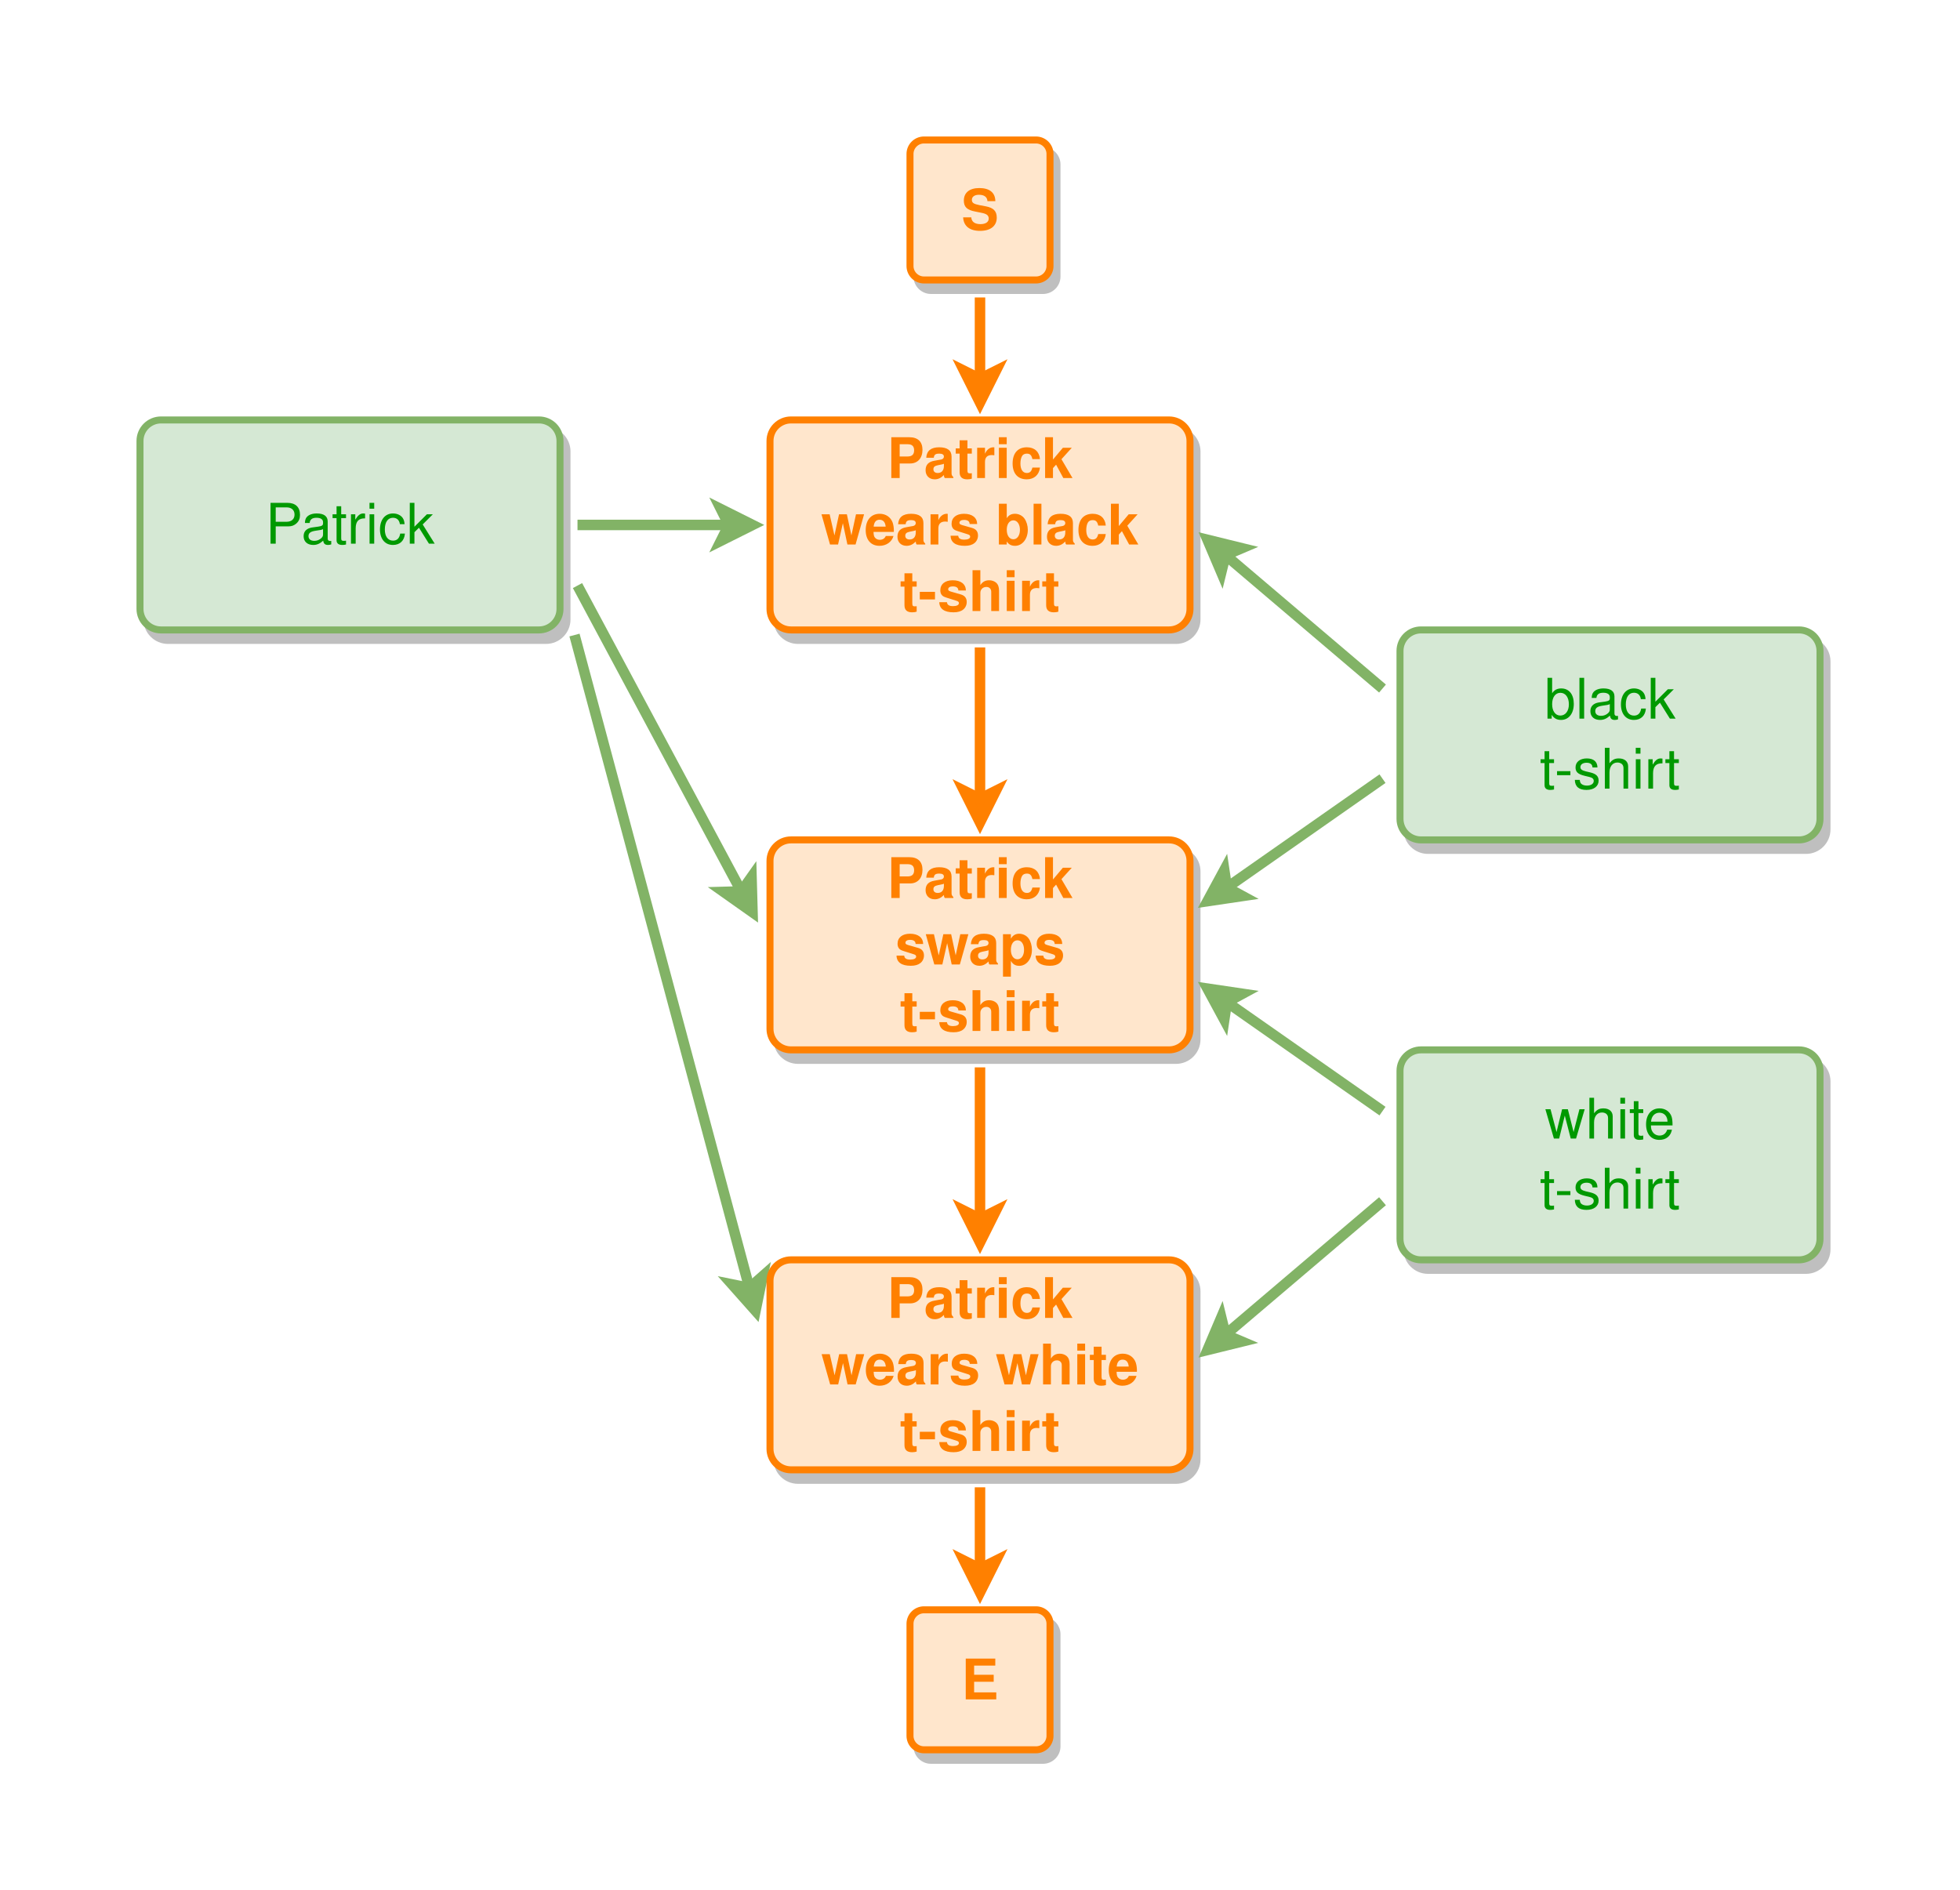
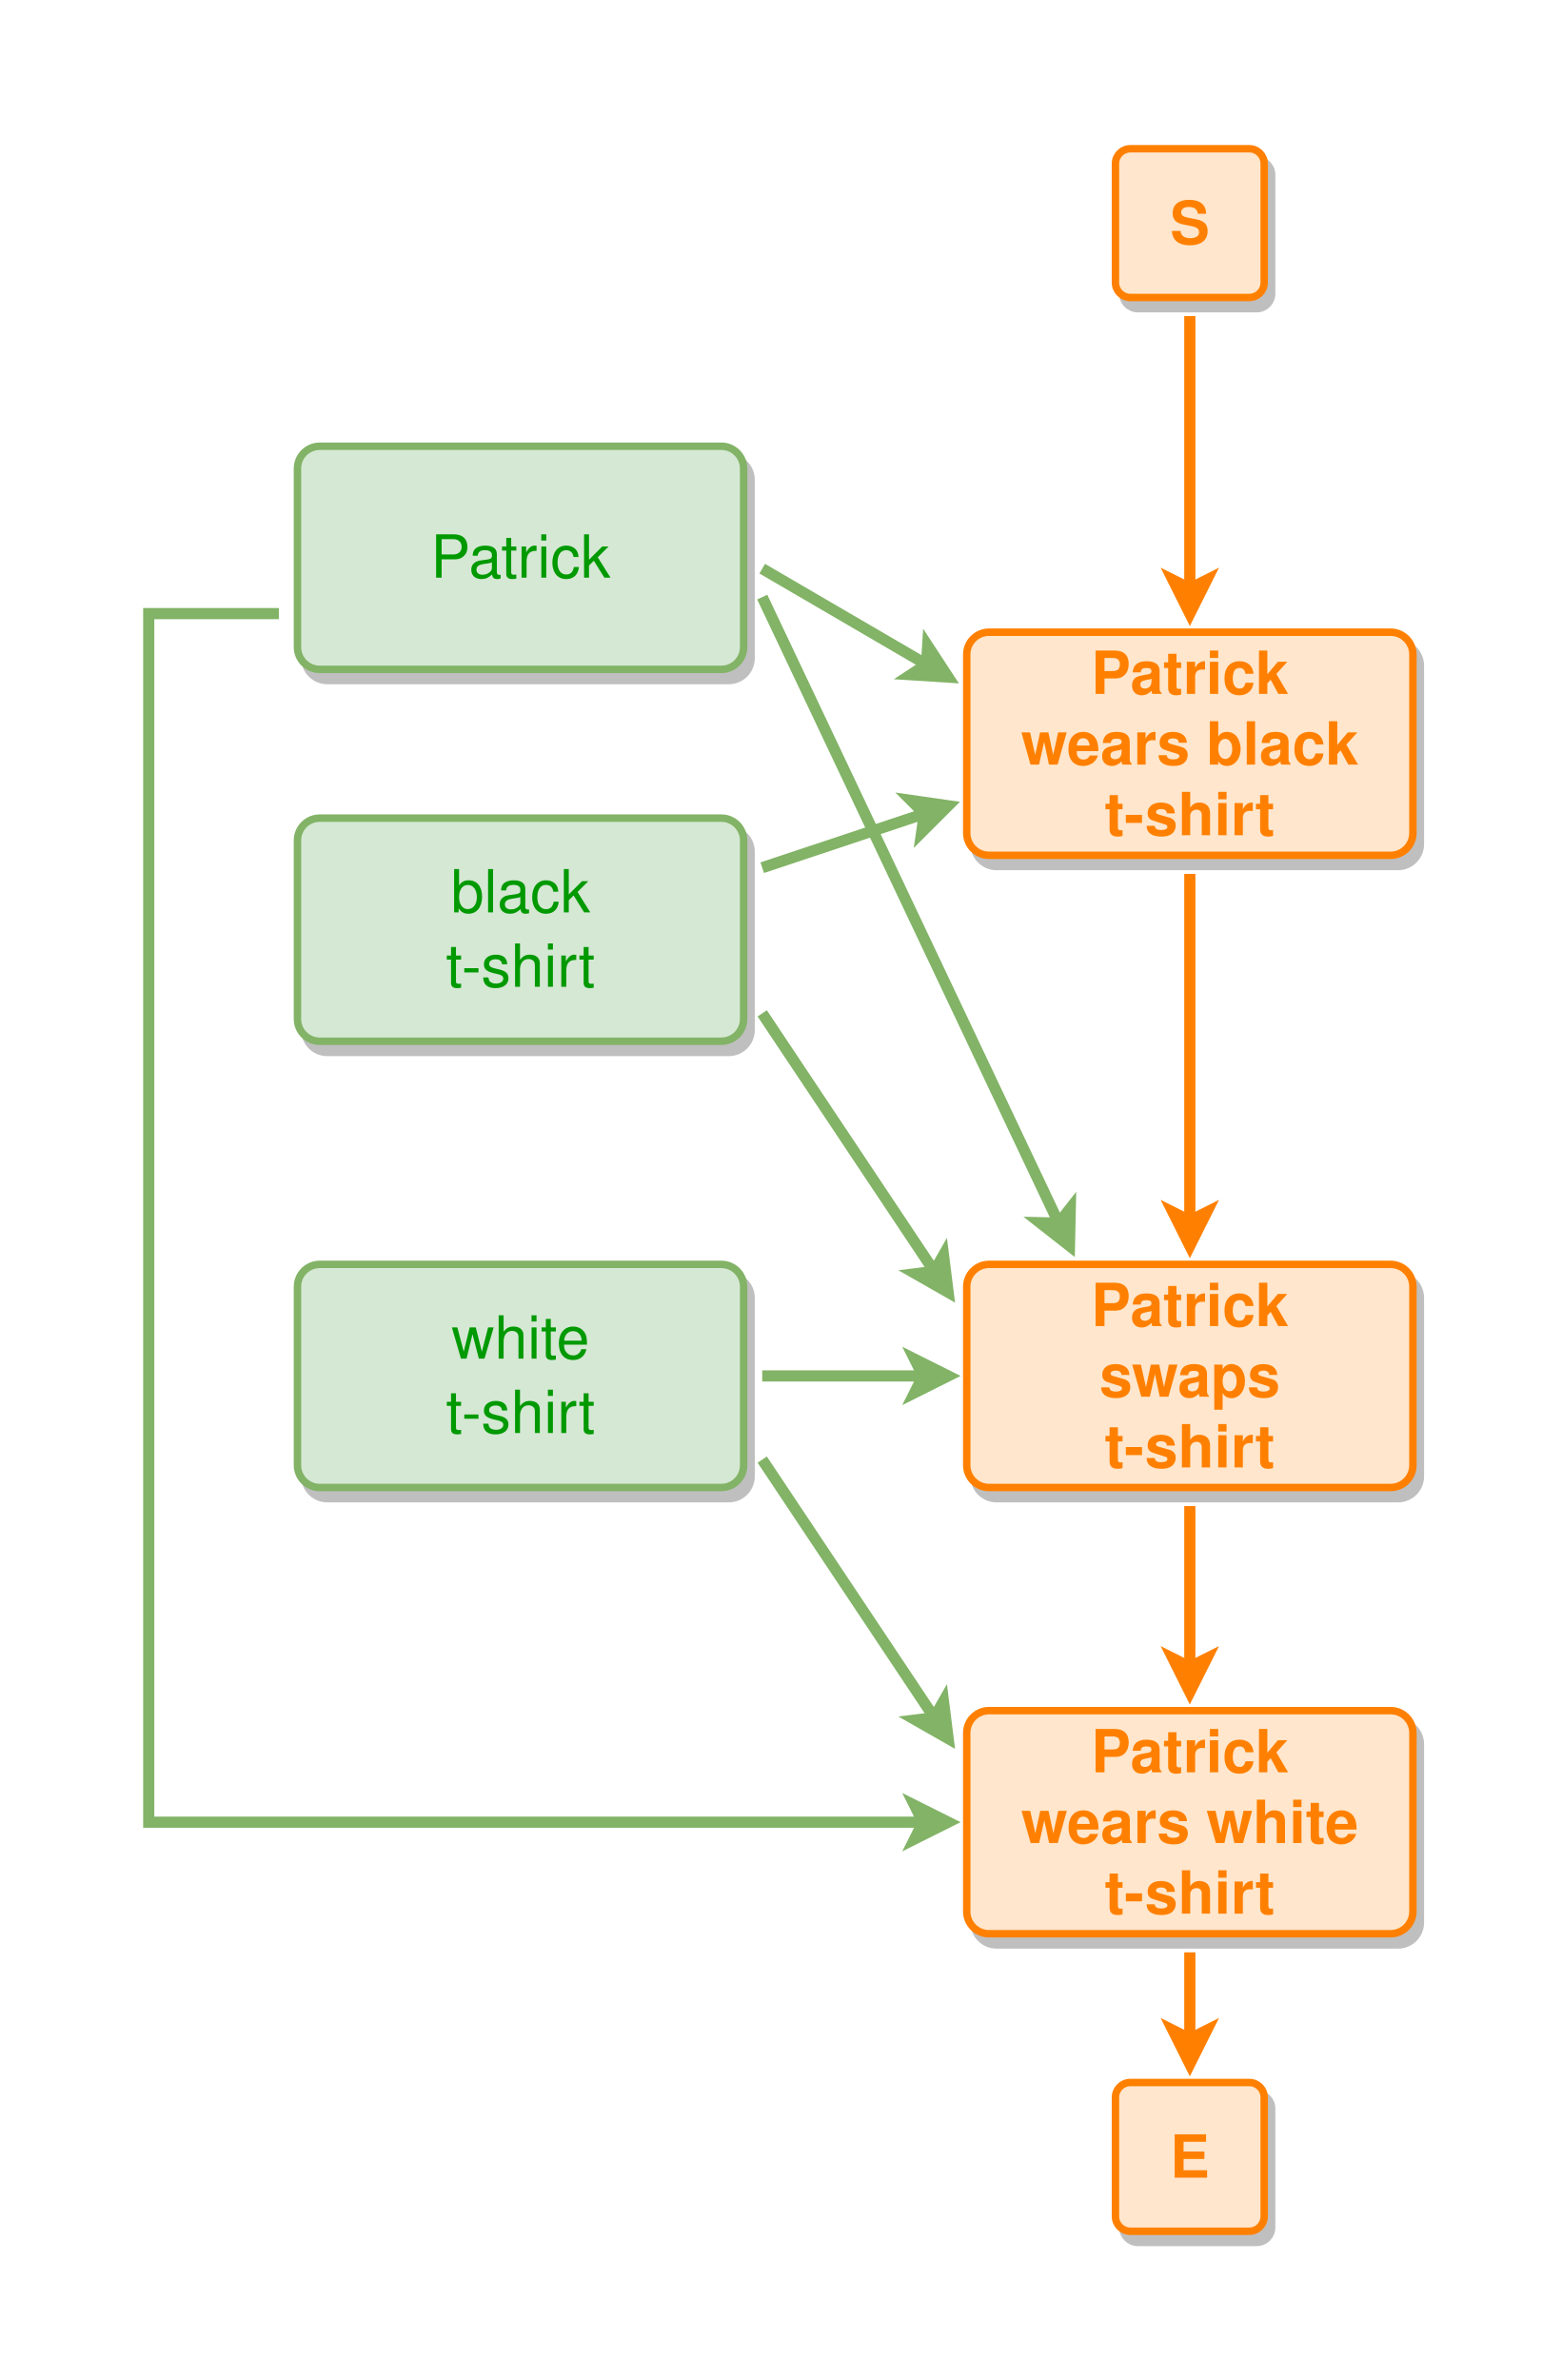
- <svg xmlns="http://www.w3.org/2000/svg" width="560" height="540" viewBox="0 0 560 540">
+ <svg xmlns="http://www.w3.org/2000/svg" width="420" height="640" viewBox="0 0 420 640">
  <defs>
  </defs>
  <g id="container-shells">
  </g>
  <g id="node-shadows">
-     <rect x="220" y="120" width="120" height="60" rx="6" ry="6" fill="#000000" stroke="#000000" stroke-width="2" opacity="0.25" transform="translate(2,3)" />
-     <rect x="220" y="240" width="120" height="60" rx="6" ry="6" fill="#000000" stroke="#000000" stroke-width="2" opacity="0.25" transform="translate(2,3)" />
-     <rect x="220" y="360" width="120" height="60" rx="6" ry="6" fill="#000000" stroke="#000000" stroke-width="2" opacity="0.25" transform="translate(2,3)" />
-     <rect x="40" y="120" width="120" height="60" rx="6" ry="6" fill="#000000" stroke="#000000" stroke-width="2" opacity="0.25" transform="translate(2,3)" />
-     <rect x="400" y="180" width="120" height="60" rx="6" ry="6" fill="#000000" stroke="#000000" stroke-width="2" opacity="0.25" transform="translate(2,3)" />
-     <rect x="400" y="300" width="120" height="60" rx="6" ry="6" fill="#000000" stroke="#000000" stroke-width="2" opacity="0.25" transform="translate(2,3)" />
-     <rect x="260" y="40" width="40" height="40" rx="4" ry="4" fill="#000000" stroke="#000000" stroke-width="2" opacity="0.25" transform="translate(2,3)" />
-     <rect x="260" y="460" width="40" height="40" rx="4" ry="4" fill="#000000" stroke="#000000" stroke-width="2" opacity="0.25" transform="translate(2,3)" />
+     <rect x="260" y="170" width="120" height="60" rx="6" ry="6" fill="#000000" stroke="#000000" stroke-width="2" opacity="0.25" transform="translate(2,3)" />
+     <rect x="260" y="340" width="120" height="60" rx="6" ry="6" fill="#000000" stroke="#000000" stroke-width="2" opacity="0.25" transform="translate(2,3)" />
+     <rect x="260" y="460" width="120" height="60" rx="6" ry="6" fill="#000000" stroke="#000000" stroke-width="2" opacity="0.25" transform="translate(2,3)" />
+     <rect x="80" y="120" width="120" height="60" rx="6" ry="6" fill="#000000" stroke="#000000" stroke-width="2" opacity="0.25" transform="translate(2,3)" />
+     <rect x="80" y="220" width="120" height="60" rx="6" ry="6" fill="#000000" stroke="#000000" stroke-width="2" opacity="0.25" transform="translate(2,3)" />
+     <rect x="80" y="340" width="120" height="60" rx="6" ry="6" fill="#000000" stroke="#000000" stroke-width="2" opacity="0.25" transform="translate(2,3)" />
+     <rect x="300" y="40" width="40" height="40" rx="4" ry="4" fill="#000000" stroke="#000000" stroke-width="2" opacity="0.25" transform="translate(2,3)" />
+     <rect x="300" y="560" width="40" height="40" rx="4" ry="4" fill="#000000" stroke="#000000" stroke-width="2" opacity="0.25" transform="translate(2,3)" />
  </g>
  <g id="edges">
    <g class="edge" data-edge-idx="0" data-edge-base="leadsto" data-edge-from="1" data-edge-to="2">
-       <line x1="280.00" y1="185.00" x2="280.00" y2="228.25" stroke="#ff8000" stroke-width="3" />
-       <path d="M 280.00 235.00 L 275.50 226.00 L 280.00 228.25 L 284.50 226.00 Z" fill="#ff8000" stroke="#ff8000" stroke-width="3" stroke-miterlimit="10" />
+       <line x1="320.00" y1="235.00" x2="320.00" y2="328.25" stroke="#ff8000" stroke-width="3" />
+       <path d="M 320.00 335.00 L 315.50 326.00 L 320.00 328.25 L 324.50 326.00 Z" fill="#ff8000" stroke="#ff8000" stroke-width="3" stroke-miterlimit="10" />
    </g>
    <g class="edge" data-edge-idx="1" data-edge-base="leadsto" data-edge-from="2" data-edge-to="3">
-       <line x1="280.00" y1="305.00" x2="280.00" y2="348.25" stroke="#ff8000" stroke-width="3" />
-       <path d="M 280.00 355.00 L 275.50 346.00 L 280.00 348.25 L 284.50 346.00 Z" fill="#ff8000" stroke="#ff8000" stroke-width="3" stroke-miterlimit="10" />
+       <line x1="320.00" y1="405.00" x2="320.00" y2="448.25" stroke="#ff8000" stroke-width="3" />
+       <path d="M 320.00 455.00 L 315.50 446.00 L 320.00 448.25 L 324.50 446.00 Z" fill="#ff8000" stroke="#ff8000" stroke-width="3" stroke-miterlimit="10" />
    </g>
-     <g class="edge" data-edge-idx="2" data-edge-base="leadsto" data-edge-from="3" data-edge-to="8">
-       <line x1="280.00" y1="425.00" x2="280.00" y2="448.25" stroke="#ff8000" stroke-width="3" />
-       <path d="M 280.00 455.00 L 275.50 446.00 L 280.00 448.25 L 284.50 446.00 Z" fill="#ff8000" stroke="#ff8000" stroke-width="3" stroke-miterlimit="10" />
+     <g class="edge" data-edge-idx="2" data-edge-base="partof" data-edge-from="4" data-edge-to="1">
+       <line x1="205.00" y1="152.92" x2="249.17" y2="178.68" stroke="#82b366" stroke-width="3" />
+       <path d="M 255.00 182.08 L 244.96 181.44 L 249.17 178.68 L 249.49 173.66 Z" fill="#82b366" stroke="#82b366" stroke-width="3" stroke-miterlimit="10" />
    </g>
-     <g class="edge" data-edge-idx="3" data-edge-base="partof" data-edge-from="4" data-edge-to="1">
-       <line x1="165.00" y1="150.00" x2="208.25" y2="150.00" stroke="#82b366" stroke-width="3" />
-       <path d="M 215.00 150.00 L 206.00 154.50 L 208.25 150.00 L 206.00 145.50 Z" fill="#82b366" stroke="#82b366" stroke-width="3" stroke-miterlimit="10" />
+     <g class="edge" data-edge-idx="3" data-edge-base="partof" data-edge-from="4" data-edge-to="2">
+       <line x1="205.00" y1="160.56" x2="284.74" y2="328.90" stroke="#82b366" stroke-width="3" />
+       <path d="M 287.63 335.00 L 279.71 328.79 L 284.74 328.90 L 287.85 324.94 Z" fill="#82b366" stroke="#82b366" stroke-width="3" stroke-miterlimit="10" />
    </g>
-     <g class="edge" data-edge-idx="4" data-edge-base="partof" data-edge-from="4" data-edge-to="2">
-       <line x1="165.00" y1="167.33" x2="211.81" y2="254.72" stroke="#82b366" stroke-width="3" />
-       <path d="M 215.00 260.67 L 206.78 254.86 L 211.81 254.72 L 214.72 250.61 Z" fill="#82b366" stroke="#82b366" stroke-width="3" stroke-miterlimit="10" />
+     <g class="edge" data-edge-idx="4" data-edge-base="partof" data-edge-from="4" data-edge-to="3">
+       <polyline points="75.00,165.00 40,165 40,490 248.25,490.00" fill="none" stroke="#82b366" stroke-width="3" />
+       <path d="M 255.00 490.00 L 246.00 494.50 L 248.25 490.00 L 246.00 485.50 Z" fill="#82b366" stroke="#82b366" stroke-width="3" stroke-miterlimit="10" />
    </g>
-     <g class="edge" data-edge-idx="5" data-edge-base="partof" data-edge-from="4" data-edge-to="3">
-       <line x1="164.14" y1="181.46" x2="214.11" y2="368.02" stroke="#82b366" stroke-width="3" />
-       <path d="M 215.86 374.54 L 209.18 367.02 L 214.11 368.02 L 217.88 364.69 Z" fill="#82b366" stroke="#82b366" stroke-width="3" stroke-miterlimit="10" />
+     <g class="edge" data-edge-idx="5" data-edge-base="partof" data-edge-from="5" data-edge-to="1">
+       <line x1="205.00" y1="233.33" x2="248.60" y2="218.80" stroke="#82b366" stroke-width="3" />
+       <path d="M 255.00 216.67 L 247.88 223.78 L 248.60 218.80 L 245.04 215.24 Z" fill="#82b366" stroke="#82b366" stroke-width="3" stroke-miterlimit="10" />
    </g>
-     <g class="edge" data-edge-idx="6" data-edge-base="partof" data-edge-from="5" data-edge-to="1">
-       <line x1="395.00" y1="196.75" x2="350.14" y2="158.62" stroke="#82b366" stroke-width="3" />
-       <path d="M 345.00 154.25 L 354.77 156.65 L 350.14 158.62 L 348.94 163.51 Z" fill="#82b366" stroke="#82b366" stroke-width="3" stroke-miterlimit="10" />
+     <g class="edge" data-edge-idx="6" data-edge-base="partof" data-edge-from="5" data-edge-to="2">
+       <line x1="205.00" y1="272.50" x2="251.26" y2="341.88" stroke="#82b366" stroke-width="3" />
+       <path d="M 255.00 347.50 L 246.26 342.51 L 251.26 341.88 L 253.75 337.52 Z" fill="#82b366" stroke="#82b366" stroke-width="3" stroke-miterlimit="10" />
    </g>
-     <g class="edge" data-edge-idx="7" data-edge-base="partof" data-edge-from="5" data-edge-to="2">
-       <line x1="395.00" y1="222.50" x2="350.53" y2="253.63" stroke="#82b366" stroke-width="3" />
-       <path d="M 345.00 257.50 L 349.79 248.65 L 350.53 253.63 L 354.95 256.03 Z" fill="#82b366" stroke="#82b366" stroke-width="3" stroke-miterlimit="10" />
+     <g class="edge" data-edge-idx="7" data-edge-base="partof" data-edge-from="6" data-edge-to="2">
+       <line x1="205.00" y1="370.00" x2="248.25" y2="370.00" stroke="#82b366" stroke-width="3" />
+       <path d="M 255.00 370.00 L 246.00 374.50 L 248.25 370.00 L 246.00 365.50 Z" fill="#82b366" stroke="#82b366" stroke-width="3" stroke-miterlimit="10" />
    </g>
-     <g class="edge" data-edge-idx="8" data-edge-base="partof" data-edge-from="6" data-edge-to="2">
-       <line x1="395.00" y1="317.50" x2="350.53" y2="286.37" stroke="#82b366" stroke-width="3" />
-       <path d="M 345.00 282.50 L 354.95 283.97 L 350.53 286.37 L 349.79 291.35 Z" fill="#82b366" stroke="#82b366" stroke-width="3" stroke-miterlimit="10" />
+     <g class="edge" data-edge-idx="8" data-edge-base="partof" data-edge-from="6" data-edge-to="3">
+       <line x1="205.00" y1="392.50" x2="251.26" y2="461.88" stroke="#82b366" stroke-width="3" />
+       <path d="M 255.00 467.50 L 246.26 462.51 L 251.26 461.88 L 253.75 457.52 Z" fill="#82b366" stroke="#82b366" stroke-width="3" stroke-miterlimit="10" />
    </g>
-     <g class="edge" data-edge-idx="9" data-edge-base="partof" data-edge-from="6" data-edge-to="3">
-       <line x1="395.00" y1="343.25" x2="350.14" y2="381.38" stroke="#82b366" stroke-width="3" />
-       <path d="M 345.00 385.75 L 348.94 376.49 L 350.14 381.38 L 354.77 383.35 Z" fill="#82b366" stroke="#82b366" stroke-width="3" stroke-miterlimit="10" />
+     <g class="edge" data-edge-idx="9" data-edge-base="leadsto" data-edge-from="7" data-edge-to="1">
+       <line x1="320.00" y1="85.00" x2="320.00" y2="158.25" stroke="#ff8000" stroke-width="3" />
+       <path d="M 320.00 165.00 L 315.50 156.00 L 320.00 158.25 L 324.50 156.00 Z" fill="#ff8000" stroke="#ff8000" stroke-width="3" stroke-miterlimit="10" />
    </g>
-     <g class="edge" data-edge-idx="10" data-edge-base="leadsto" data-edge-from="7" data-edge-to="1">
-       <line x1="280.00" y1="85.00" x2="280.00" y2="108.25" stroke="#ff8000" stroke-width="3" />
-       <path d="M 280.00 115.00 L 275.50 106.00 L 280.00 108.25 L 284.50 106.00 Z" fill="#ff8000" stroke="#ff8000" stroke-width="3" stroke-miterlimit="10" />
+     <g class="edge" data-edge-idx="10" data-edge-base="leadsto" data-edge-from="3" data-edge-to="8">
+       <line x1="320.00" y1="525.00" x2="320.00" y2="548.25" stroke="#ff8000" stroke-width="3" />
+       <path d="M 320.00 555.00 L 315.50 546.00 L 320.00 548.25 L 324.50 546.00 Z" fill="#ff8000" stroke="#ff8000" stroke-width="3" stroke-miterlimit="10" />
    </g>
  </g>
  <g id="nodes">
-     <rect x="220" y="120" width="120" height="60" rx="6" ry="6" fill="#ffe6cc" stroke="#ff8000" stroke-width="2" />
-     <text x="280" y="131" text-anchor="middle" dominant-baseline="middle" font-family="Helvetica,Inter,Segoe UI,Arial" font-size="16" font-weight="bold" fill="#ff8000">Patrick</text>
-     <text x="280" y="150" text-anchor="middle" dominant-baseline="middle" font-family="Helvetica,Inter,Segoe UI,Arial" font-size="16" font-weight="bold" fill="#ff8000">wears black</text>
-     <text x="280" y="169" text-anchor="middle" dominant-baseline="middle" font-family="Helvetica,Inter,Segoe UI,Arial" font-size="16" font-weight="bold" fill="#ff8000">t-shirt</text>
-     <rect x="220" y="240" width="120" height="60" rx="6" ry="6" fill="#ffe6cc" stroke="#ff8000" stroke-width="2" />
-     <text x="280" y="251" text-anchor="middle" dominant-baseline="middle" font-family="Helvetica,Inter,Segoe UI,Arial" font-size="16" font-weight="bold" fill="#ff8000">Patrick</text>
-     <text x="280" y="270" text-anchor="middle" dominant-baseline="middle" font-family="Helvetica,Inter,Segoe UI,Arial" font-size="16" font-weight="bold" fill="#ff8000">swaps</text>
-     <text x="280" y="289" text-anchor="middle" dominant-baseline="middle" font-family="Helvetica,Inter,Segoe UI,Arial" font-size="16" font-weight="bold" fill="#ff8000">t-shirt</text>
-     <rect x="220" y="360" width="120" height="60" rx="6" ry="6" fill="#ffe6cc" stroke="#ff8000" stroke-width="2" />
-     <text x="280" y="371" text-anchor="middle" dominant-baseline="middle" font-family="Helvetica,Inter,Segoe UI,Arial" font-size="16" font-weight="bold" fill="#ff8000">Patrick</text>
-     <text x="280" y="390" text-anchor="middle" dominant-baseline="middle" font-family="Helvetica,Inter,Segoe UI,Arial" font-size="16" font-weight="bold" fill="#ff8000">wears white</text>
-     <text x="280" y="409" text-anchor="middle" dominant-baseline="middle" font-family="Helvetica,Inter,Segoe UI,Arial" font-size="16" font-weight="bold" fill="#ff8000">t-shirt</text>
-     <rect x="40" y="120" width="120" height="60" rx="6" ry="6" fill="#d5e8d4" stroke="#82b366" stroke-width="2" />
-     <text x="100" y="150" text-anchor="middle" dominant-baseline="middle" font-family="Helvetica,Inter,Segoe UI,Arial" font-size="16" font-weight="normal" fill="#009900">Patrick</text>
-     <rect x="400" y="180" width="120" height="60" rx="6" ry="6" fill="#d5e8d4" stroke="#82b366" stroke-width="2" />
-     <text x="460" y="200" text-anchor="middle" dominant-baseline="middle" font-family="Helvetica,Inter,Segoe UI,Arial" font-size="16" font-weight="normal" fill="#009900">black</text>
-     <text x="460" y="220" text-anchor="middle" dominant-baseline="middle" font-family="Helvetica,Inter,Segoe UI,Arial" font-size="16" font-weight="normal" fill="#009900">t-shirt</text>
-     <rect x="400" y="300" width="120" height="60" rx="6" ry="6" fill="#d5e8d4" stroke="#82b366" stroke-width="2" />
-     <text x="460" y="320" text-anchor="middle" dominant-baseline="middle" font-family="Helvetica,Inter,Segoe UI,Arial" font-size="16" font-weight="normal" fill="#009900">white</text>
-     <text x="460" y="340" text-anchor="middle" dominant-baseline="middle" font-family="Helvetica,Inter,Segoe UI,Arial" font-size="16" font-weight="normal" fill="#009900">t-shirt</text>
-     <rect x="260" y="40" width="40" height="40" rx="4" ry="4" fill="#ffe6cc" stroke="#ff8000" stroke-width="2" />
-     <text x="280" y="60" text-anchor="middle" dominant-baseline="middle" font-family="Helvetica,Inter,Segoe UI,Arial" font-size="16" font-weight="bold" fill="#ff8000">S</text>
-     <rect x="260" y="460" width="40" height="40" rx="4" ry="4" fill="#ffe6cc" stroke="#ff8000" stroke-width="2" />
-     <text x="280" y="480" text-anchor="middle" dominant-baseline="middle" font-family="Helvetica,Inter,Segoe UI,Arial" font-size="16" font-weight="bold" fill="#ff8000">E</text>
+     <rect x="260" y="170" width="120" height="60" rx="6" ry="6" fill="#ffe6cc" stroke="#ff8000" stroke-width="2" />
+     <text x="320" y="181" text-anchor="middle" dominant-baseline="middle" font-family="Helvetica,Inter,Segoe UI,Arial" font-size="16" font-weight="bold" fill="#ff8000">Patrick</text>
+     <text x="320" y="200" text-anchor="middle" dominant-baseline="middle" font-family="Helvetica,Inter,Segoe UI,Arial" font-size="16" font-weight="bold" fill="#ff8000">wears black</text>
+     <text x="320" y="219" text-anchor="middle" dominant-baseline="middle" font-family="Helvetica,Inter,Segoe UI,Arial" font-size="16" font-weight="bold" fill="#ff8000">t-shirt</text>
+     <rect x="260" y="340" width="120" height="60" rx="6" ry="6" fill="#ffe6cc" stroke="#ff8000" stroke-width="2" />
+     <text x="320" y="351" text-anchor="middle" dominant-baseline="middle" font-family="Helvetica,Inter,Segoe UI,Arial" font-size="16" font-weight="bold" fill="#ff8000">Patrick</text>
+     <text x="320" y="370" text-anchor="middle" dominant-baseline="middle" font-family="Helvetica,Inter,Segoe UI,Arial" font-size="16" font-weight="bold" fill="#ff8000">swaps</text>
+     <text x="320" y="389" text-anchor="middle" dominant-baseline="middle" font-family="Helvetica,Inter,Segoe UI,Arial" font-size="16" font-weight="bold" fill="#ff8000">t-shirt</text>
+     <rect x="260" y="460" width="120" height="60" rx="6" ry="6" fill="#ffe6cc" stroke="#ff8000" stroke-width="2" />
+     <text x="320" y="471" text-anchor="middle" dominant-baseline="middle" font-family="Helvetica,Inter,Segoe UI,Arial" font-size="16" font-weight="bold" fill="#ff8000">Patrick</text>
+     <text x="320" y="490" text-anchor="middle" dominant-baseline="middle" font-family="Helvetica,Inter,Segoe UI,Arial" font-size="16" font-weight="bold" fill="#ff8000">wears white</text>
+     <text x="320" y="509" text-anchor="middle" dominant-baseline="middle" font-family="Helvetica,Inter,Segoe UI,Arial" font-size="16" font-weight="bold" fill="#ff8000">t-shirt</text>
+     <rect x="80" y="120" width="120" height="60" rx="6" ry="6" fill="#d5e8d4" stroke="#82b366" stroke-width="2" />
+     <text x="140" y="150" text-anchor="middle" dominant-baseline="middle" font-family="Helvetica,Inter,Segoe UI,Arial" font-size="16" font-weight="normal" fill="#009900">Patrick</text>
+     <rect x="80" y="220" width="120" height="60" rx="6" ry="6" fill="#d5e8d4" stroke="#82b366" stroke-width="2" />
+     <text x="140" y="240" text-anchor="middle" dominant-baseline="middle" font-family="Helvetica,Inter,Segoe UI,Arial" font-size="16" font-weight="normal" fill="#009900">black</text>
+     <text x="140" y="260" text-anchor="middle" dominant-baseline="middle" font-family="Helvetica,Inter,Segoe UI,Arial" font-size="16" font-weight="normal" fill="#009900">t-shirt</text>
+     <rect x="80" y="340" width="120" height="60" rx="6" ry="6" fill="#d5e8d4" stroke="#82b366" stroke-width="2" />
+     <text x="140" y="360" text-anchor="middle" dominant-baseline="middle" font-family="Helvetica,Inter,Segoe UI,Arial" font-size="16" font-weight="normal" fill="#009900">white</text>
+     <text x="140" y="380" text-anchor="middle" dominant-baseline="middle" font-family="Helvetica,Inter,Segoe UI,Arial" font-size="16" font-weight="normal" fill="#009900">t-shirt</text>
+     <rect x="300" y="40" width="40" height="40" rx="4" ry="4" fill="#ffe6cc" stroke="#ff8000" stroke-width="2" />
+     <text x="320" y="60" text-anchor="middle" dominant-baseline="middle" font-family="Helvetica,Inter,Segoe UI,Arial" font-size="16" font-weight="bold" fill="#ff8000">S</text>
+     <rect x="300" y="560" width="40" height="40" rx="4" ry="4" fill="#ffe6cc" stroke="#ff8000" stroke-width="2" />
+     <text x="320" y="580" text-anchor="middle" dominant-baseline="middle" font-family="Helvetica,Inter,Segoe UI,Arial" font-size="16" font-weight="bold" fill="#ff8000">E</text>
  </g>
</svg>
